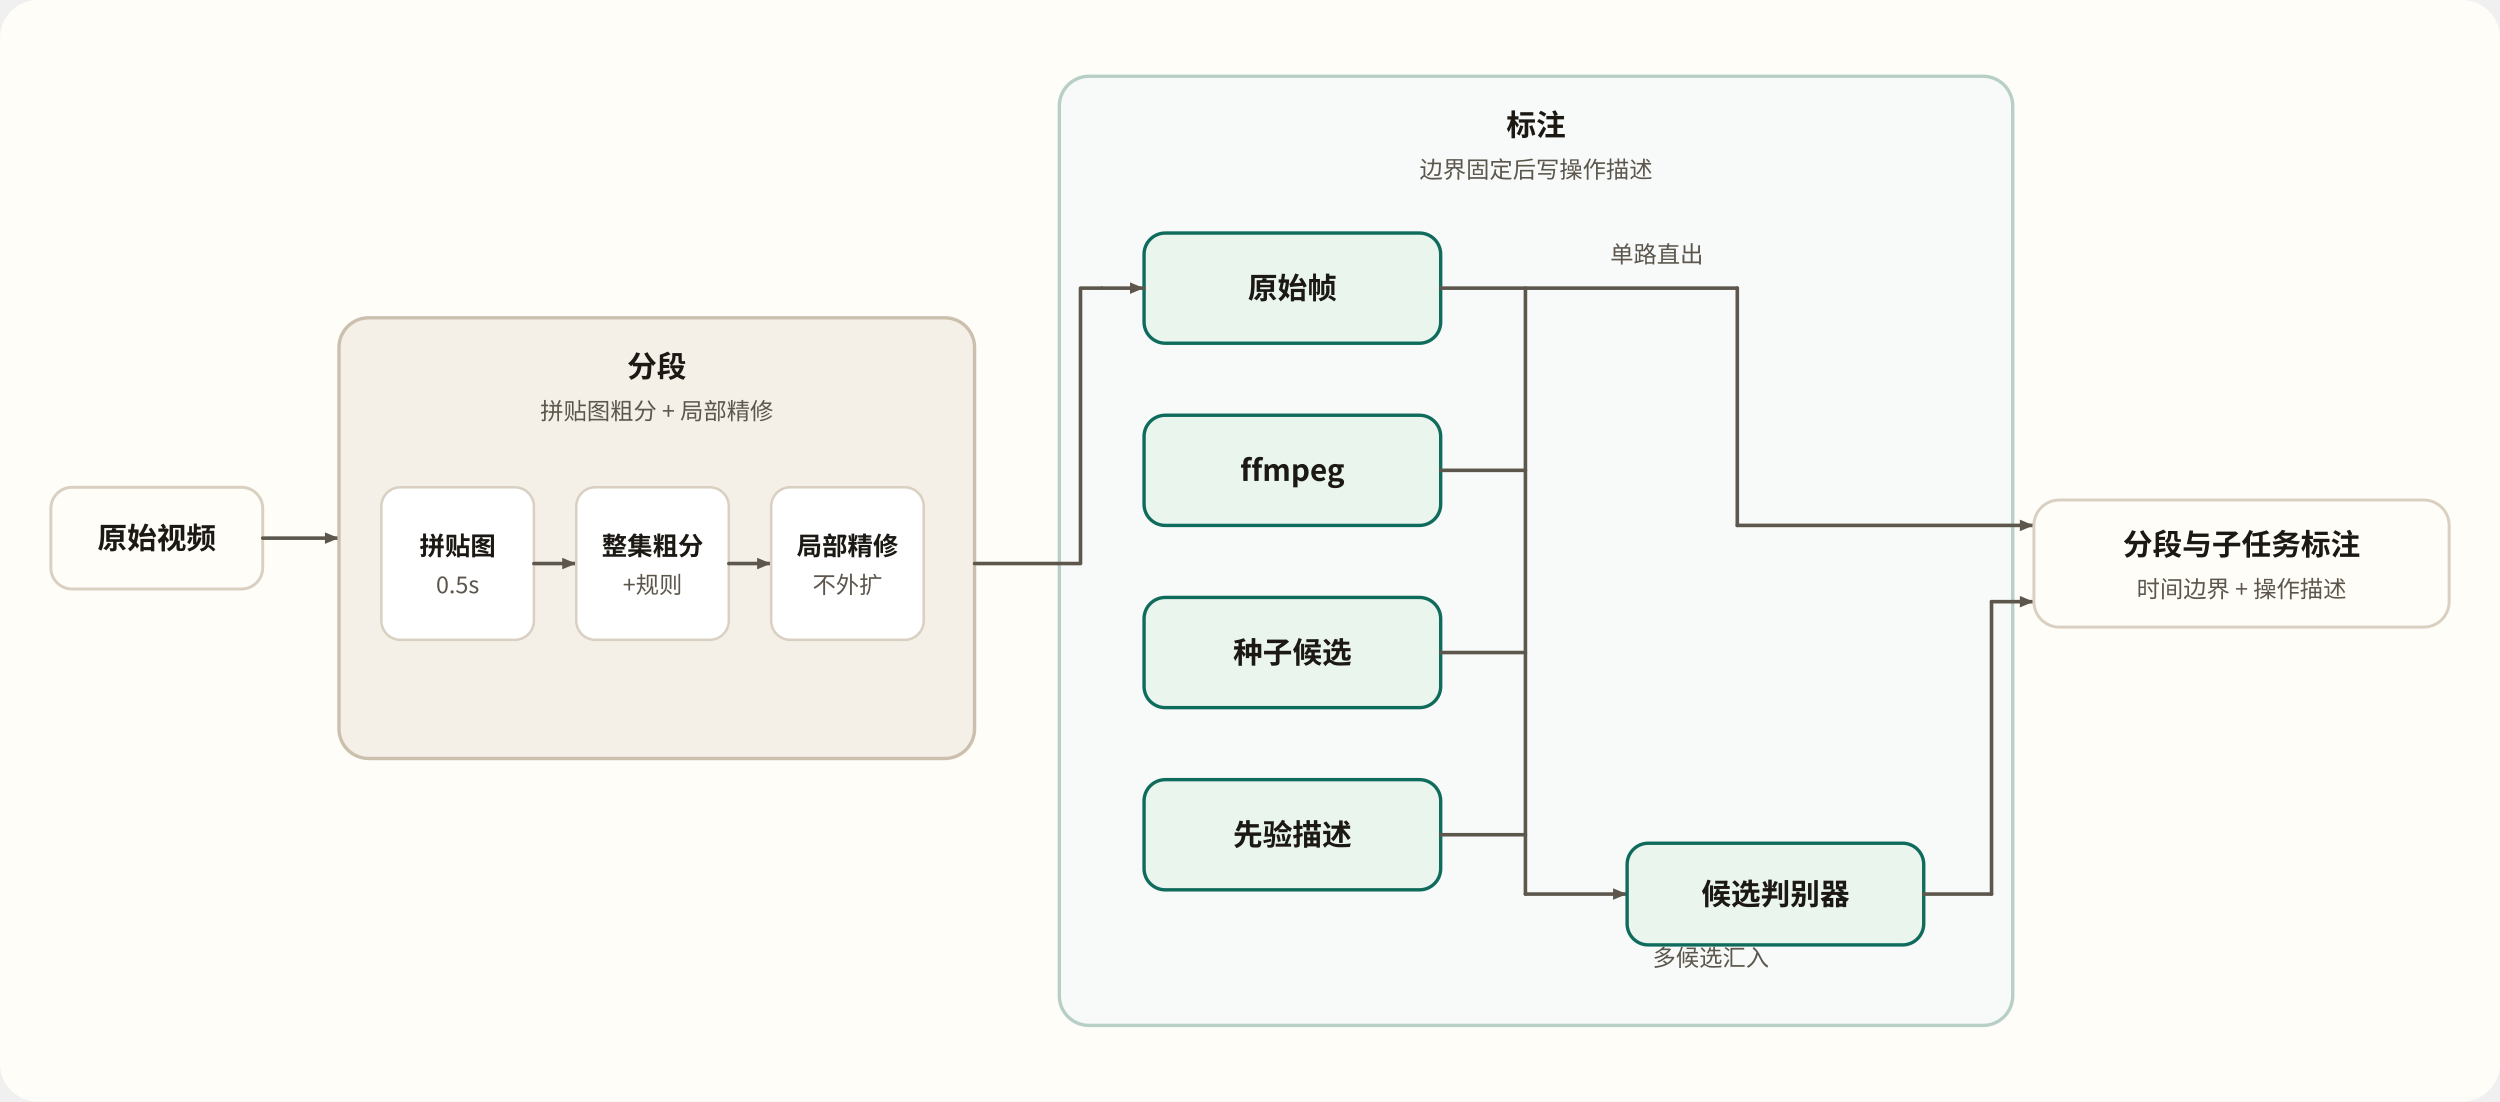
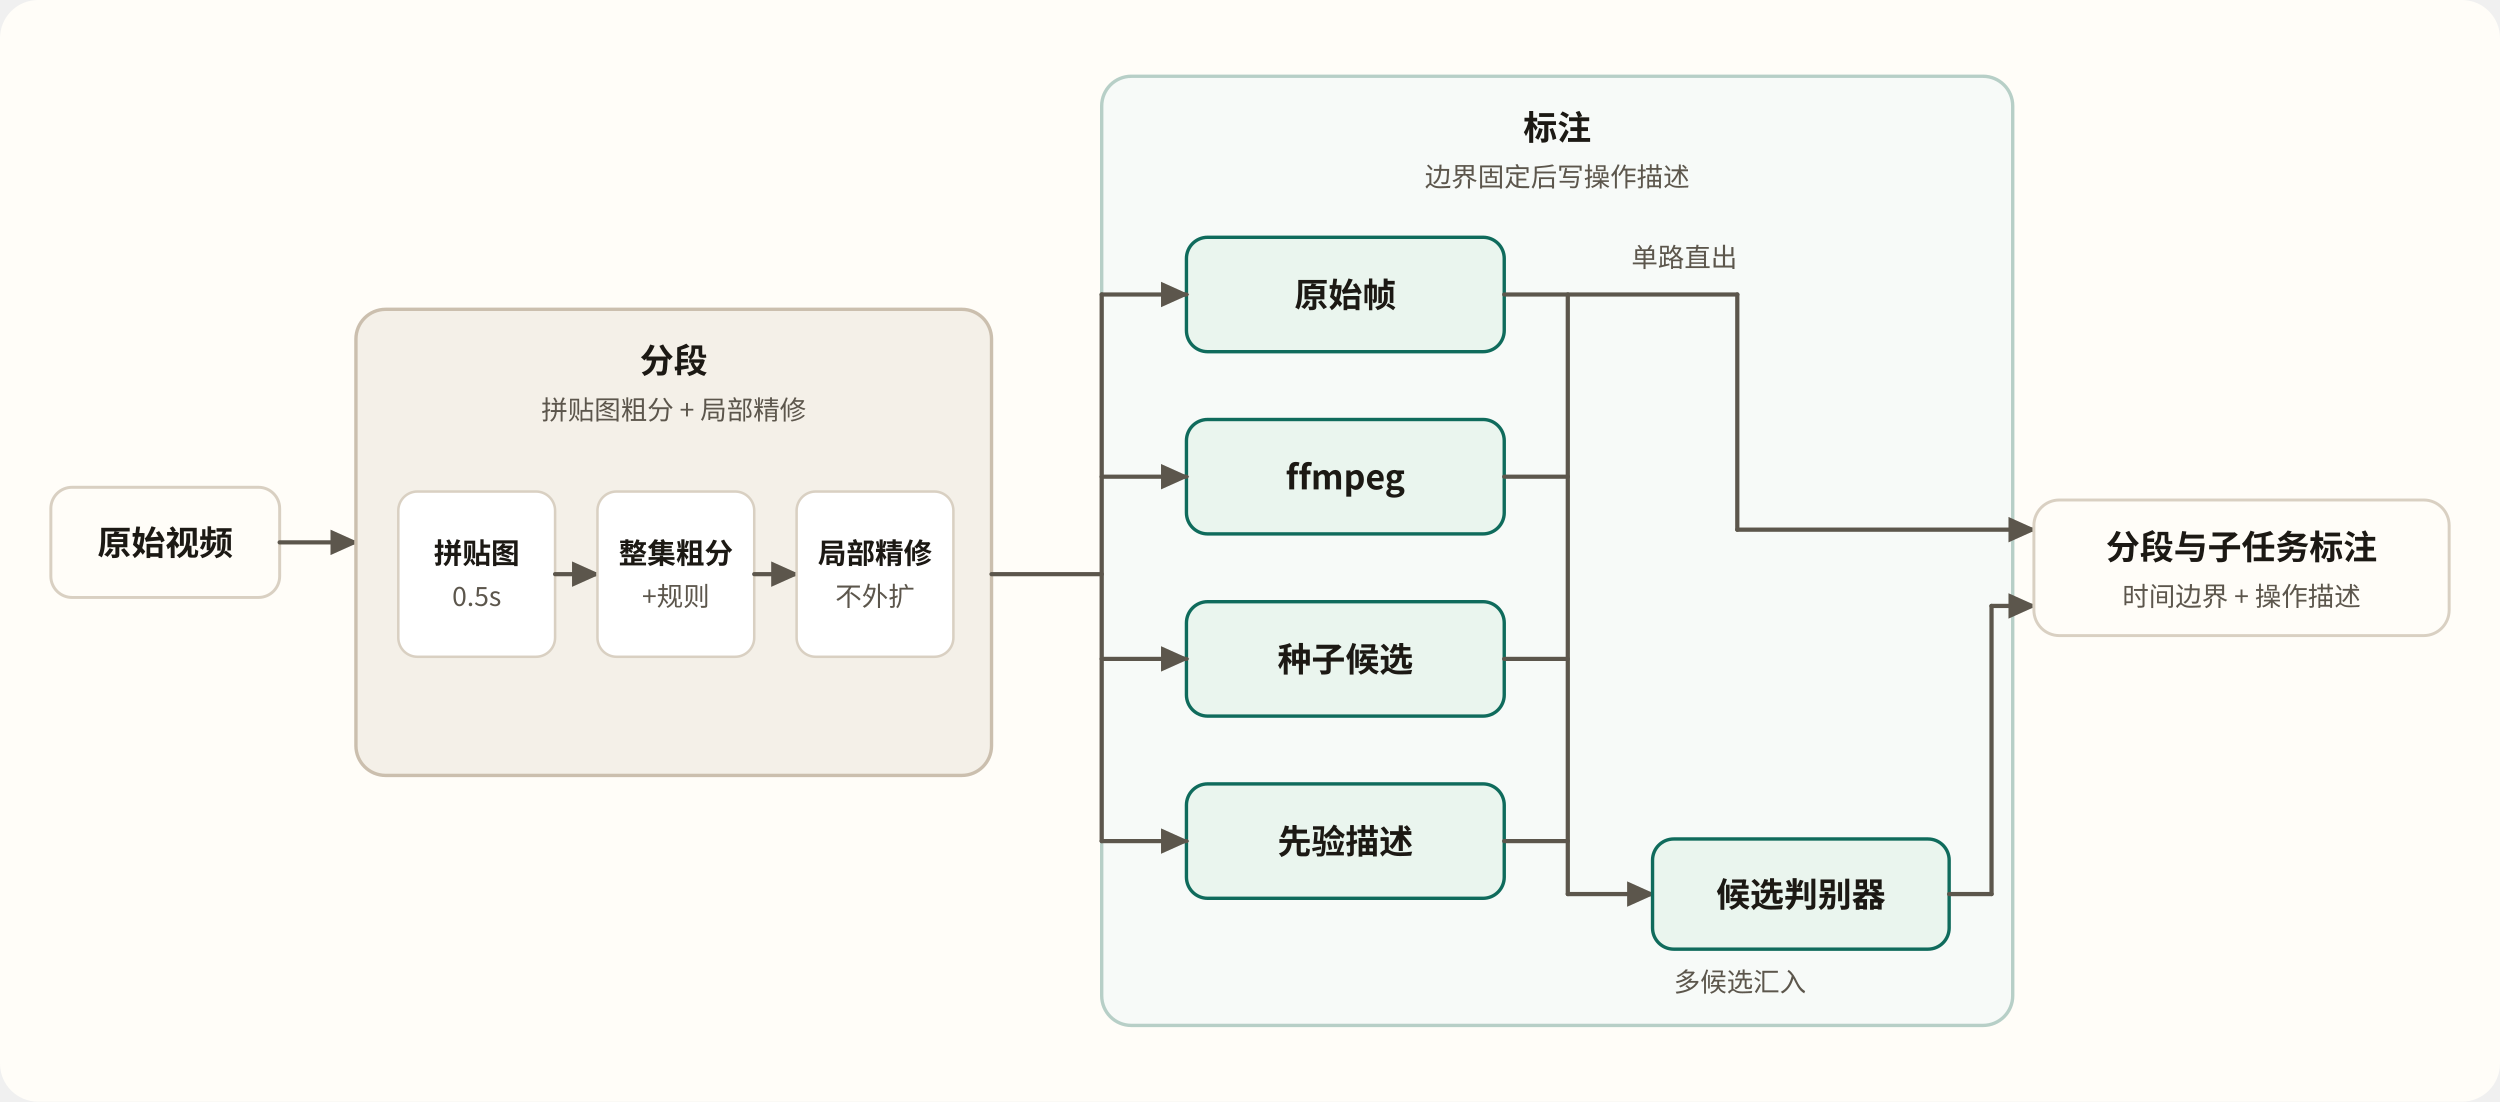
<svg xmlns="http://www.w3.org/2000/svg" viewBox="0 0 1180 520" role="img" aria-labelledby="title desc">
  <defs>
    <style>
      .bg{fill:#fffdf8}
      .ink{fill:#1c1914}
      .muted{fill:#5c564c}
-       .arrow{stroke:#5c564c;stroke-width:1.7;fill:none;stroke-linecap:round;stroke-linejoin:round}
+       .arrow{stroke:#5c564c;stroke-width:2;fill:none;stroke-linecap:round;stroke-linejoin:round}
      .seg{fill:#f4f0e8;stroke:#cbbfae;stroke-width:1.6}
      .lab{fill:#f7faf8;stroke:#b7cfc7;stroke-width:1.6}
      .box{fill:#fffdf8;stroke:#d9d0c2;stroke-width:1.4}
      .cand{fill:#eaf5ee;stroke:#0f6b5c;stroke-width:1.6}
      .inner{fill:#fff;stroke:#d9d0c2;stroke-width:1.2}
-       .txt{font:14px "IBM Plex Sans","Noto Sans CJK SC","PingFang SC","Microsoft YaHei",Arial,sans-serif}
-       .small{font-size:12px}
-       .tiny{font-size:11px}
+       .txt{font:16px "IBM Plex Sans","Noto Sans CJK SC","PingFang SC","Microsoft YaHei",Arial,sans-serif}
+       .small{font-size:13.5px}
+       .tiny{font-size:12.5px}
      .label{font-weight:700}
    </style>
-     <marker id="arr" viewBox="0 0 10 10" refX="9" refY="5" markerWidth="5" markerHeight="5" orient="auto">
-       <path d="M1.2 1.8 L8.8 5 L1.2 8.2 z" fill="#5c564c" />
+     <marker id="arr" viewBox="0 0 12 12" refX="10" refY="6" markerWidth="8" markerHeight="8" orient="auto">
+       <path d="M1 1.5 L11 6 L1 10.5 z" fill="#5c564c" />
    </marker>
  </defs>
  <rect width="1180" height="520" rx="18" class="bg" />
-   <rect x="24" y="230" width="100" height="48" rx="10" class="box" />
-   <text x="74" y="259" text-anchor="middle" class="txt label ink">原始视频</text>
-   <line x1="124" y1="254" x2="160" y2="254" class="arrow" marker-end="url(#arr)" />
-   <rect x="160" y="150" width="300" height="208" rx="14" class="seg" />
-   <text x="310" y="178" text-anchor="middle" class="txt label ink">分段</text>
-   <text x="310" y="198" text-anchor="middle" class="txt tiny muted">拼贴图粗分 + 局部精修</text>
-   <rect x="180" y="230" width="72" height="72" rx="9" class="inner" />
-   <text x="216" y="262" text-anchor="middle" class="txt small label ink">拼贴图</text>
-   <text x="216" y="280" text-anchor="middle" class="txt tiny muted">0.5s</text>
-   <line x1="252" y1="266" x2="272" y2="266" class="arrow" marker-end="url(#arr)" />
-   <rect x="272" y="230" width="72" height="72" rx="9" class="inner" />
-   <text x="308" y="262" text-anchor="middle" class="txt small label ink">整集粗分</text>
-   <text x="308" y="280" text-anchor="middle" class="txt tiny muted">+规则</text>
-   <line x1="344" y1="266" x2="364" y2="266" class="arrow" marker-end="url(#arr)" />
-   <rect x="364" y="230" width="72" height="72" rx="9" class="inner" />
-   <text x="400" y="262" text-anchor="middle" class="txt small label ink">局部精修</text>
-   <text x="400" y="280" text-anchor="middle" class="txt tiny muted">不外扩</text>
-   <rect x="500" y="36" width="450" height="448" rx="14" class="lab" />
-   <text x="725" y="64" text-anchor="middle" class="txt label ink">标注</text>
-   <text x="725" y="84" text-anchor="middle" class="txt tiny muted">边界固定后写操作描述</text>
-   <rect x="540" y="110" width="140" height="52" rx="10" class="cand" />
-   <text x="610" y="141" text-anchor="middle" class="txt label ink">原始帧</text>
-   <rect x="540" y="196" width="140" height="52" rx="10" class="cand" />
-   <text x="610" y="227" text-anchor="middle" class="txt label ink">ffmpeg</text>
-   <rect x="540" y="282" width="140" height="52" rx="10" class="cand" />
-   <text x="610" y="313" text-anchor="middle" class="txt label ink">种子候选</text>
-   <rect x="540" y="368" width="140" height="52" rx="10" class="cand" />
-   <text x="610" y="399" text-anchor="middle" class="txt label ink">先验描述</text>
-   <path d="M460 266 H510 V136 H520" class="arrow" />
-   <line x1="520" y1="136" x2="540" y2="136" class="arrow" marker-end="url(#arr)" />
-   <line x1="680" y1="136" x2="820" y2="136" class="arrow" />
-   <path d="M820 136 V248" class="arrow" />
-   <line x1="820" y1="248" x2="960" y2="248" class="arrow" marker-end="url(#arr)" />
-   <text x="760" y="124" class="txt tiny muted">单路直出</text>
-   <line x1="720" y1="136" x2="720" y2="422" class="arrow" />
-   <line x1="680" y1="222" x2="720" y2="222" class="arrow" />
-   <line x1="680" y1="308" x2="720" y2="308" class="arrow" />
-   <line x1="680" y1="394" x2="720" y2="394" class="arrow" />
-   <line x1="720" y1="422" x2="768" y2="422" class="arrow" marker-end="url(#arr)" />
-   <rect x="768" y="398" width="140" height="48" rx="10" class="cand" />
-   <text x="838" y="427" text-anchor="middle" class="txt label ink">候选判别器</text>
-   <line x1="908" y1="422" x2="940" y2="422" class="arrow" />
-   <path d="M940 422 V284" class="arrow" />
-   <line x1="940" y1="284" x2="960" y2="284" class="arrow" marker-end="url(#arr)" />
-   <text x="780" y="456" class="txt tiny muted">多候选汇入</text>
-   <rect x="960" y="236" width="196" height="60" rx="12" class="box" />
-   <text x="1058" y="262" text-anchor="middle" class="txt label ink">分段与子任务标注</text>
-   <text x="1058" y="282" text-anchor="middle" class="txt tiny muted">时间边界 + 操作描述</text>
+   <rect x="24" y="230" width="108" height="52" rx="10" class="box" />
+   <text x="78" y="262" text-anchor="middle" class="txt label ink">原始视频</text>
+   <line x1="132" y1="256" x2="168" y2="256" class="arrow" marker-end="url(#arr)" />
+   <rect x="168" y="146" width="300" height="220" rx="14" class="seg" />
+   <text x="318" y="176" text-anchor="middle" class="txt label ink">分段</text>
+   <text x="318" y="198" text-anchor="middle" class="txt tiny muted">拼贴图粗分 + 局部精修</text>
+   <rect x="188" y="232" width="74" height="78" rx="9" class="inner" />
+   <text x="225" y="266" text-anchor="middle" class="txt small label ink">拼贴图</text>
+   <text x="225" y="286" text-anchor="middle" class="txt tiny muted">0.5s</text>
+   <line x1="262" y1="271" x2="282" y2="271" class="arrow" marker-end="url(#arr)" />
+   <rect x="282" y="232" width="74" height="78" rx="9" class="inner" />
+   <text x="319" y="266" text-anchor="middle" class="txt small label ink">整集粗分</text>
+   <text x="319" y="286" text-anchor="middle" class="txt tiny muted">+规则</text>
+   <line x1="356" y1="271" x2="376" y2="271" class="arrow" marker-end="url(#arr)" />
+   <rect x="376" y="232" width="74" height="78" rx="9" class="inner" />
+   <text x="413" y="266" text-anchor="middle" class="txt small label ink">局部精修</text>
+   <text x="413" y="286" text-anchor="middle" class="txt tiny muted">不外扩</text>
+   <rect x="520" y="36" width="430" height="448" rx="14" class="lab" />
+   <text x="735" y="66" text-anchor="middle" class="txt label ink">标注</text>
+   <text x="735" y="88" text-anchor="middle" class="txt tiny muted">边界固定后写操作描述</text>
+   <rect x="560" y="112" width="150" height="54" rx="10" class="cand" />
+   <text x="635" y="145" text-anchor="middle" class="txt label ink">原始帧</text>
+   <rect x="560" y="198" width="150" height="54" rx="10" class="cand" />
+   <text x="635" y="231" text-anchor="middle" class="txt label ink">ffmpeg</text>
+   <rect x="560" y="284" width="150" height="54" rx="10" class="cand" />
+   <text x="635" y="317" text-anchor="middle" class="txt label ink">种子候选</text>
+   <rect x="560" y="370" width="150" height="54" rx="10" class="cand" />
+   <text x="635" y="403" text-anchor="middle" class="txt label ink">先验描述</text>
+   <line x1="468" y1="271" x2="520" y2="271" class="arrow" />
+   <line x1="520" y1="139" x2="520" y2="397" class="arrow" />
+   <line x1="520" y1="139" x2="560" y2="139" class="arrow" marker-end="url(#arr)" />
+   <line x1="520" y1="225" x2="560" y2="225" class="arrow" marker-end="url(#arr)" />
+   <line x1="520" y1="311" x2="560" y2="311" class="arrow" marker-end="url(#arr)" />
+   <line x1="520" y1="397" x2="560" y2="397" class="arrow" marker-end="url(#arr)" />
+   <line x1="710" y1="139" x2="820" y2="139" class="arrow" />
+   <path d="M820 139 V250" class="arrow" />
+   <line x1="820" y1="250" x2="960" y2="250" class="arrow" marker-end="url(#arr)" />
+   <text x="770" y="126" class="txt tiny muted">单路直出</text>
+   <line x1="740" y1="139" x2="740" y2="422" class="arrow" />
+   <line x1="710" y1="225" x2="740" y2="225" class="arrow" />
+   <line x1="710" y1="311" x2="740" y2="311" class="arrow" />
+   <line x1="710" y1="397" x2="740" y2="397" class="arrow" />
+   <line x1="740" y1="422" x2="780" y2="422" class="arrow" marker-end="url(#arr)" />
+   <rect x="780" y="396" width="140" height="52" rx="10" class="cand" />
+   <text x="850" y="428" text-anchor="middle" class="txt label ink">候选判别器</text>
+   <line x1="920" y1="422" x2="940" y2="422" class="arrow" />
+   <path d="M940 422 V286" class="arrow" />
+   <line x1="940" y1="286" x2="960" y2="286" class="arrow" marker-end="url(#arr)" />
+   <text x="790" y="468" class="txt tiny muted">多候选汇入</text>
+   <rect x="960" y="236" width="196" height="64" rx="12" class="box" />
+   <text x="1058" y="264" text-anchor="middle" class="txt label ink">分段与子任务标注</text>
+   <text x="1058" y="286" text-anchor="middle" class="txt tiny muted">时间边界 + 操作描述</text>
</svg>
